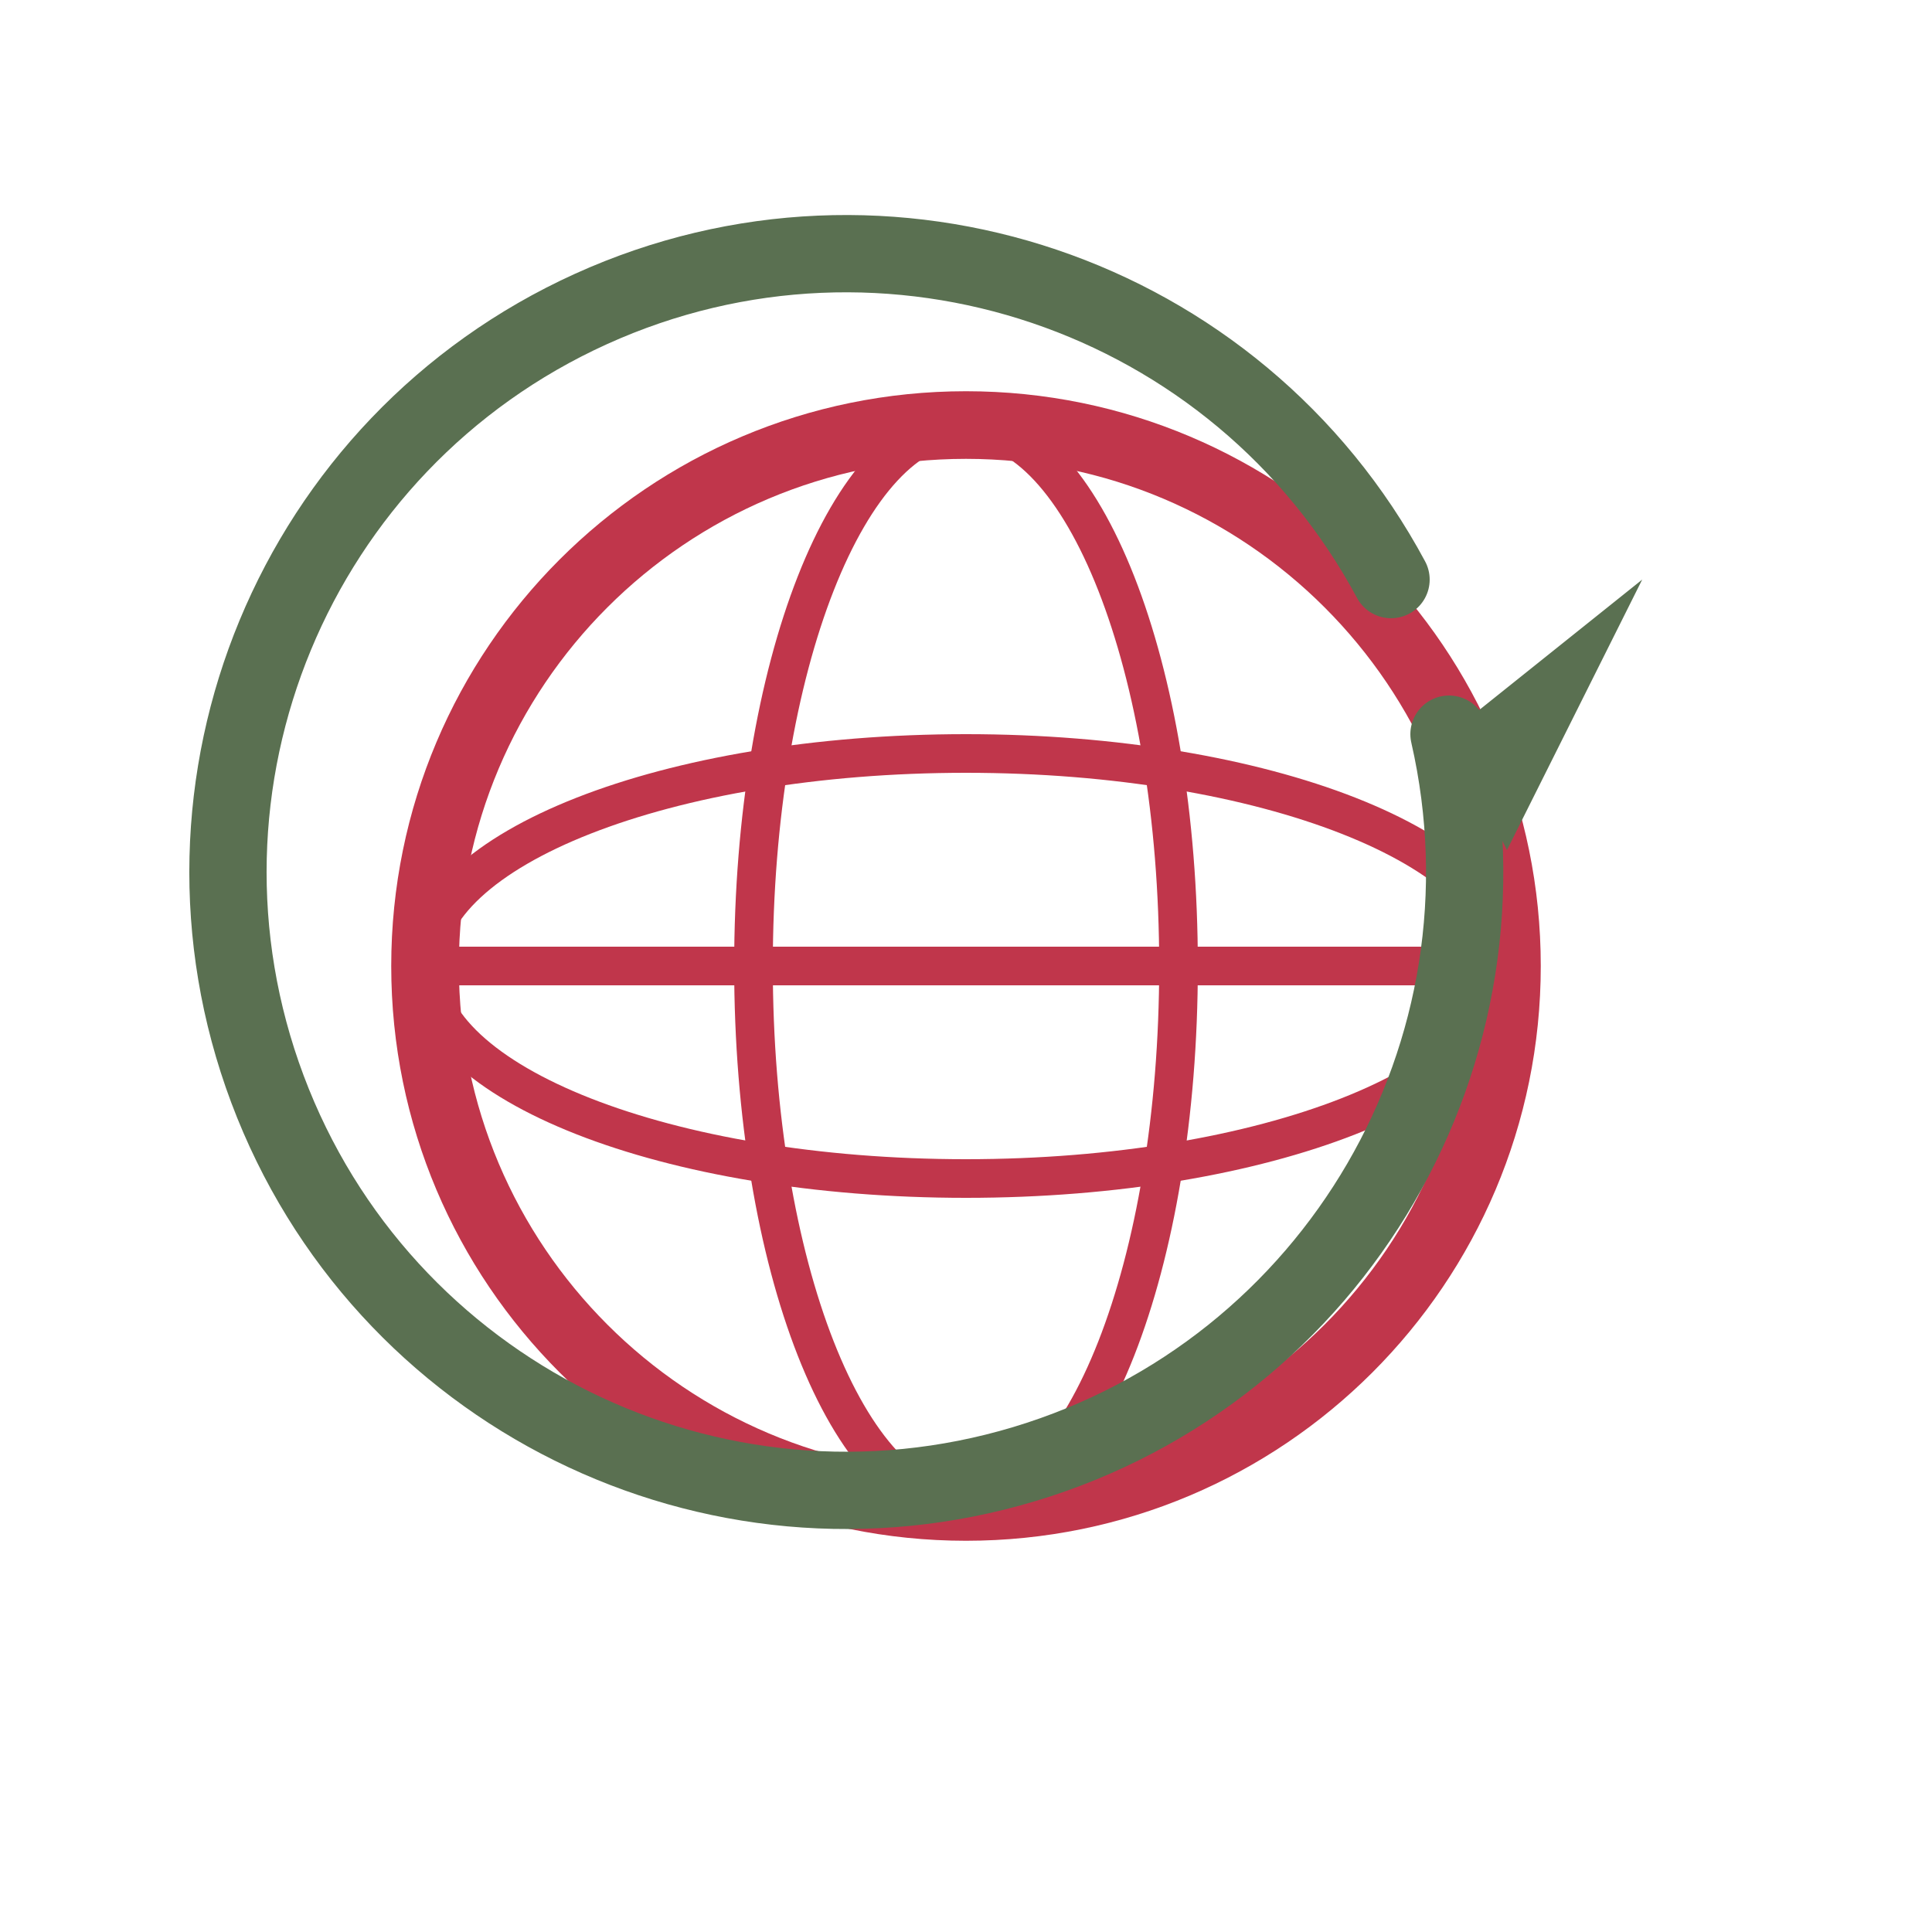
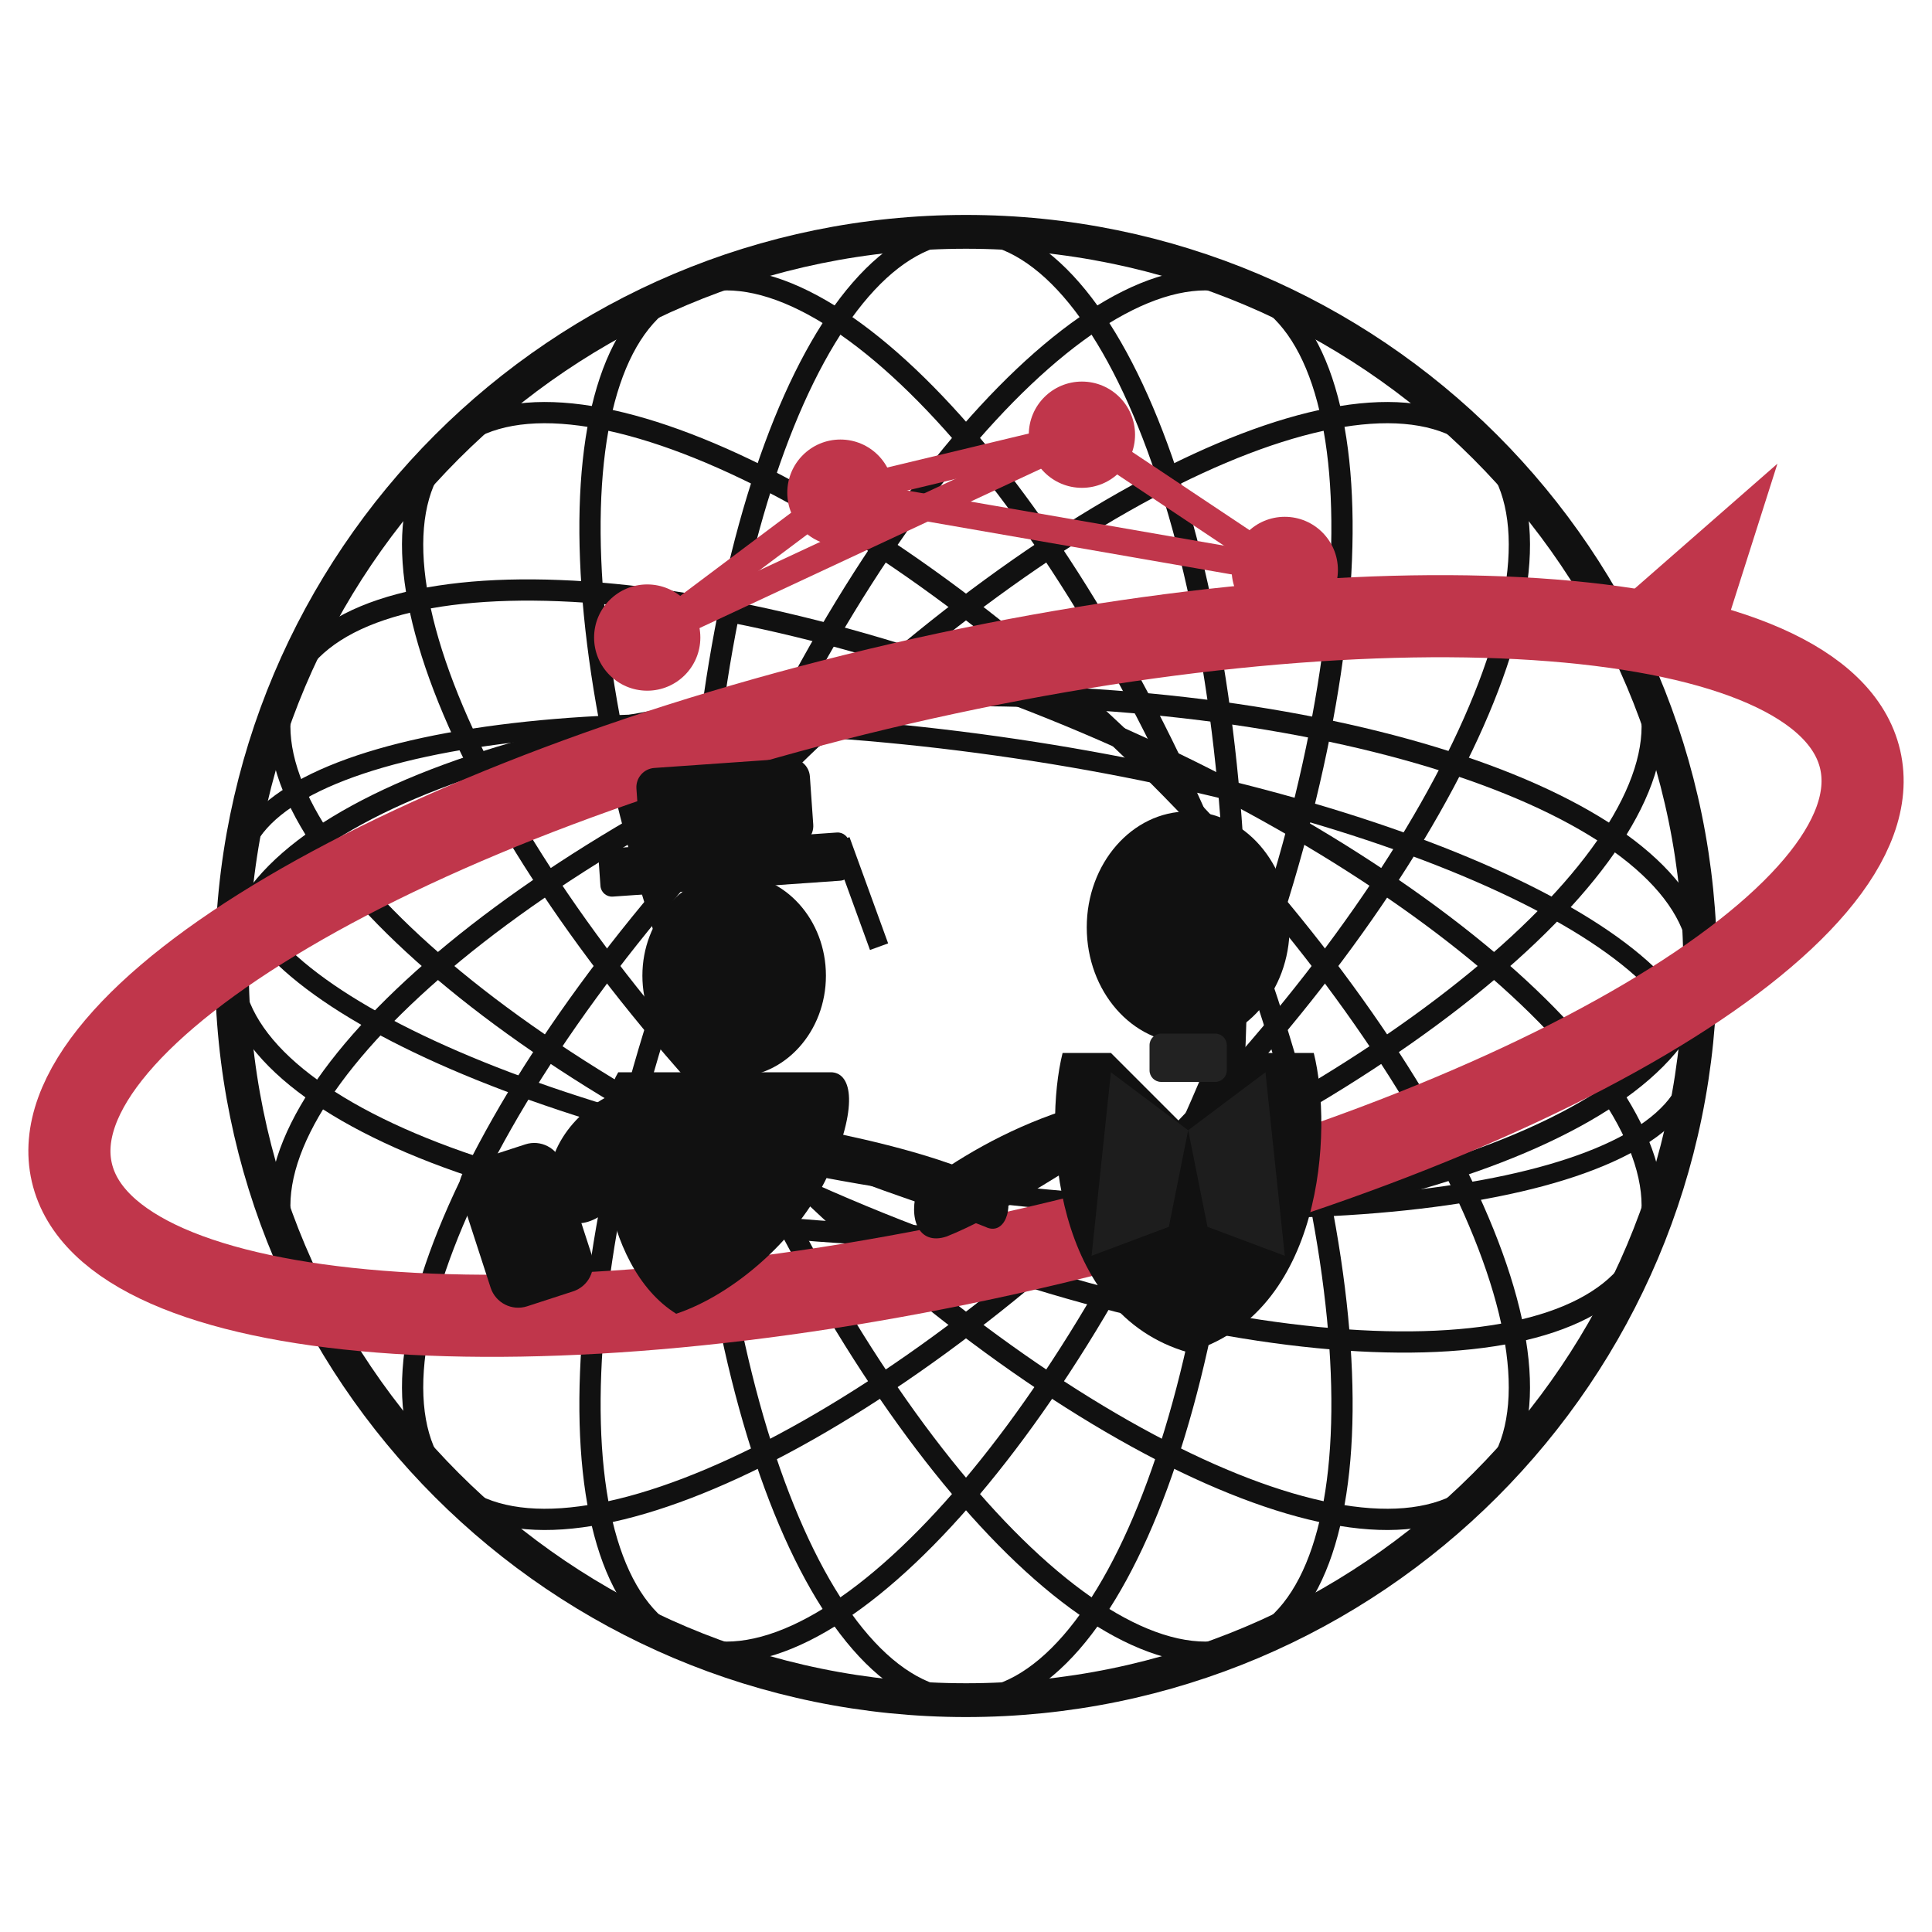
- <svg xmlns="http://www.w3.org/2000/svg" viewBox="0 0 100 100" fill="none">
-   <circle cx="50" cy="50" r="28" stroke="#c0364b" stroke-width="3.5" fill="none" />
-   <ellipse cx="50" cy="50" rx="28" ry="11" stroke="#c0364b" stroke-width="2" fill="none" />
-   <line x1="22" y1="50" x2="78" y2="50" stroke="#c0364b" stroke-width="2" />
-   <ellipse cx="50" cy="50" rx="11" ry="28" stroke="#c0364b" stroke-width="2" fill="none" />
-   <path d="M 72 30 A 32 32 0 1 0 75 38" stroke="#5a7051" stroke-width="4" fill="none" stroke-linecap="round" />
-   <polygon points="75,38 85,30 78,44" fill="#5a7051" />
+ <svg xmlns="http://www.w3.org/2000/svg" viewBox="0 0 200 200">
+   <g fill="none" stroke="#111" stroke-linecap="round">
+     <circle cx="100" cy="100" r="76" stroke-width="3.5" />
+     <ellipse cx="100" cy="100" rx="28" ry="76" stroke-width="2.2" transform="rotate(0   100 100)" />
+     <ellipse cx="100" cy="100" rx="28" ry="76" stroke-width="2.2" transform="rotate(22.5 100 100)" />
+     <ellipse cx="100" cy="100" rx="28" ry="76" stroke-width="2.2" transform="rotate(45  100 100)" />
+     <ellipse cx="100" cy="100" rx="28" ry="76" stroke-width="2.2" transform="rotate(67.5 100 100)" />
+     <ellipse cx="100" cy="100" rx="28" ry="76" stroke-width="2.2" transform="rotate(90  100 100)" />
+     <ellipse cx="100" cy="100" rx="28" ry="76" stroke-width="2.2" transform="rotate(112.5 100 100)" />
+     <ellipse cx="100" cy="100" rx="28" ry="76" stroke-width="2.2" transform="rotate(135 100 100)" />
+     <ellipse cx="100" cy="100" rx="28" ry="76" stroke-width="2.2" transform="rotate(157.5 100 100)" />
+     <ellipse cx="100" cy="100" rx="76" ry="23" stroke-width="2" transform="rotate(8 100 100)" />
+   </g>
+   <ellipse cx="100" cy="100" rx="95" ry="30" fill="none" stroke="#c0364b" stroke-width="8.5" stroke-linecap="round" transform="rotate(-13 100 100)" />
+   <polygon points="168,62 184,48 177,70" fill="#c0364b" />
+   <g stroke="#c0364b" stroke-width="2.8" stroke-linecap="round">
+     <line x1="87" y1="51" x2="112" y2="45" />
+     <line x1="112" y1="45" x2="133" y2="59" />
+     <line x1="87" y1="51" x2="67" y2="66" />
+     <line x1="87" y1="51" x2="133" y2="59" />
+     <line x1="112" y1="45" x2="67" y2="66" />
+   </g>
+   <g fill="#c0364b">
+     <circle cx="87" cy="51" r="5.5" />
+     <circle cx="112" cy="45" r="5.5" />
+     <circle cx="133" cy="59" r="5.5" />
+     <circle cx="67" cy="66" r="5.5" />
+   </g>
+   <g fill="#111">
+     <rect x="62" y="87" width="26" height="5" rx="1.2" transform="rotate(-4 75 89)" />
+     <rect x="66" y="79" width="18" height="9" rx="2" transform="rotate(-4 75 83)" />
+     <line x1="87" y1="87" x2="91" y2="98" stroke="#111" stroke-width="2" />
+     <ellipse cx="76" cy="101" rx="9.5" ry="10.5" />
+     <path d="M64,111 C61,116 62,131 70,136 C76,134 83,128 86,121 C89,114 88,111 86,111 Z" />
+     <path d="M85,117 C90,118 99,120 104,123 C105,125 104,128 102,127 C97,125 90,123 86,121 Z" />
+     <path d="M64,113 C59,115 56,120 57,124 C58,128 62,127 64,124 C66,120 65,116 64,113 Z" />
+     <rect x="49" y="119" width="11" height="16" rx="3" transform="rotate(-18 54 127)" />
+   </g>
+   <g fill="#111">
+     <ellipse cx="123" cy="96" rx="10.5" ry="12" />
+     <path d="M110,109 C108,117 109,136 123,140 C137,136 138,117 136,109 L131,109 L123,117 L115,109 Z" />
+     <path d="M123,117 L115,111 L113,130 L121,127 Z" fill="#1d1d1d" />
+     <path d="M123,117 L131,111 L133,130 L125,127 Z" fill="#1d1d1d" />
+     <path d="M110,115 C104,117 99,120 95,123 C94,126 95,129 98,128 C103,126 109,122 114,119 Z" />
+     <rect x="119" y="107" width="8" height="5" rx="1.2" fill="#222" />
+   </g>
</svg>
